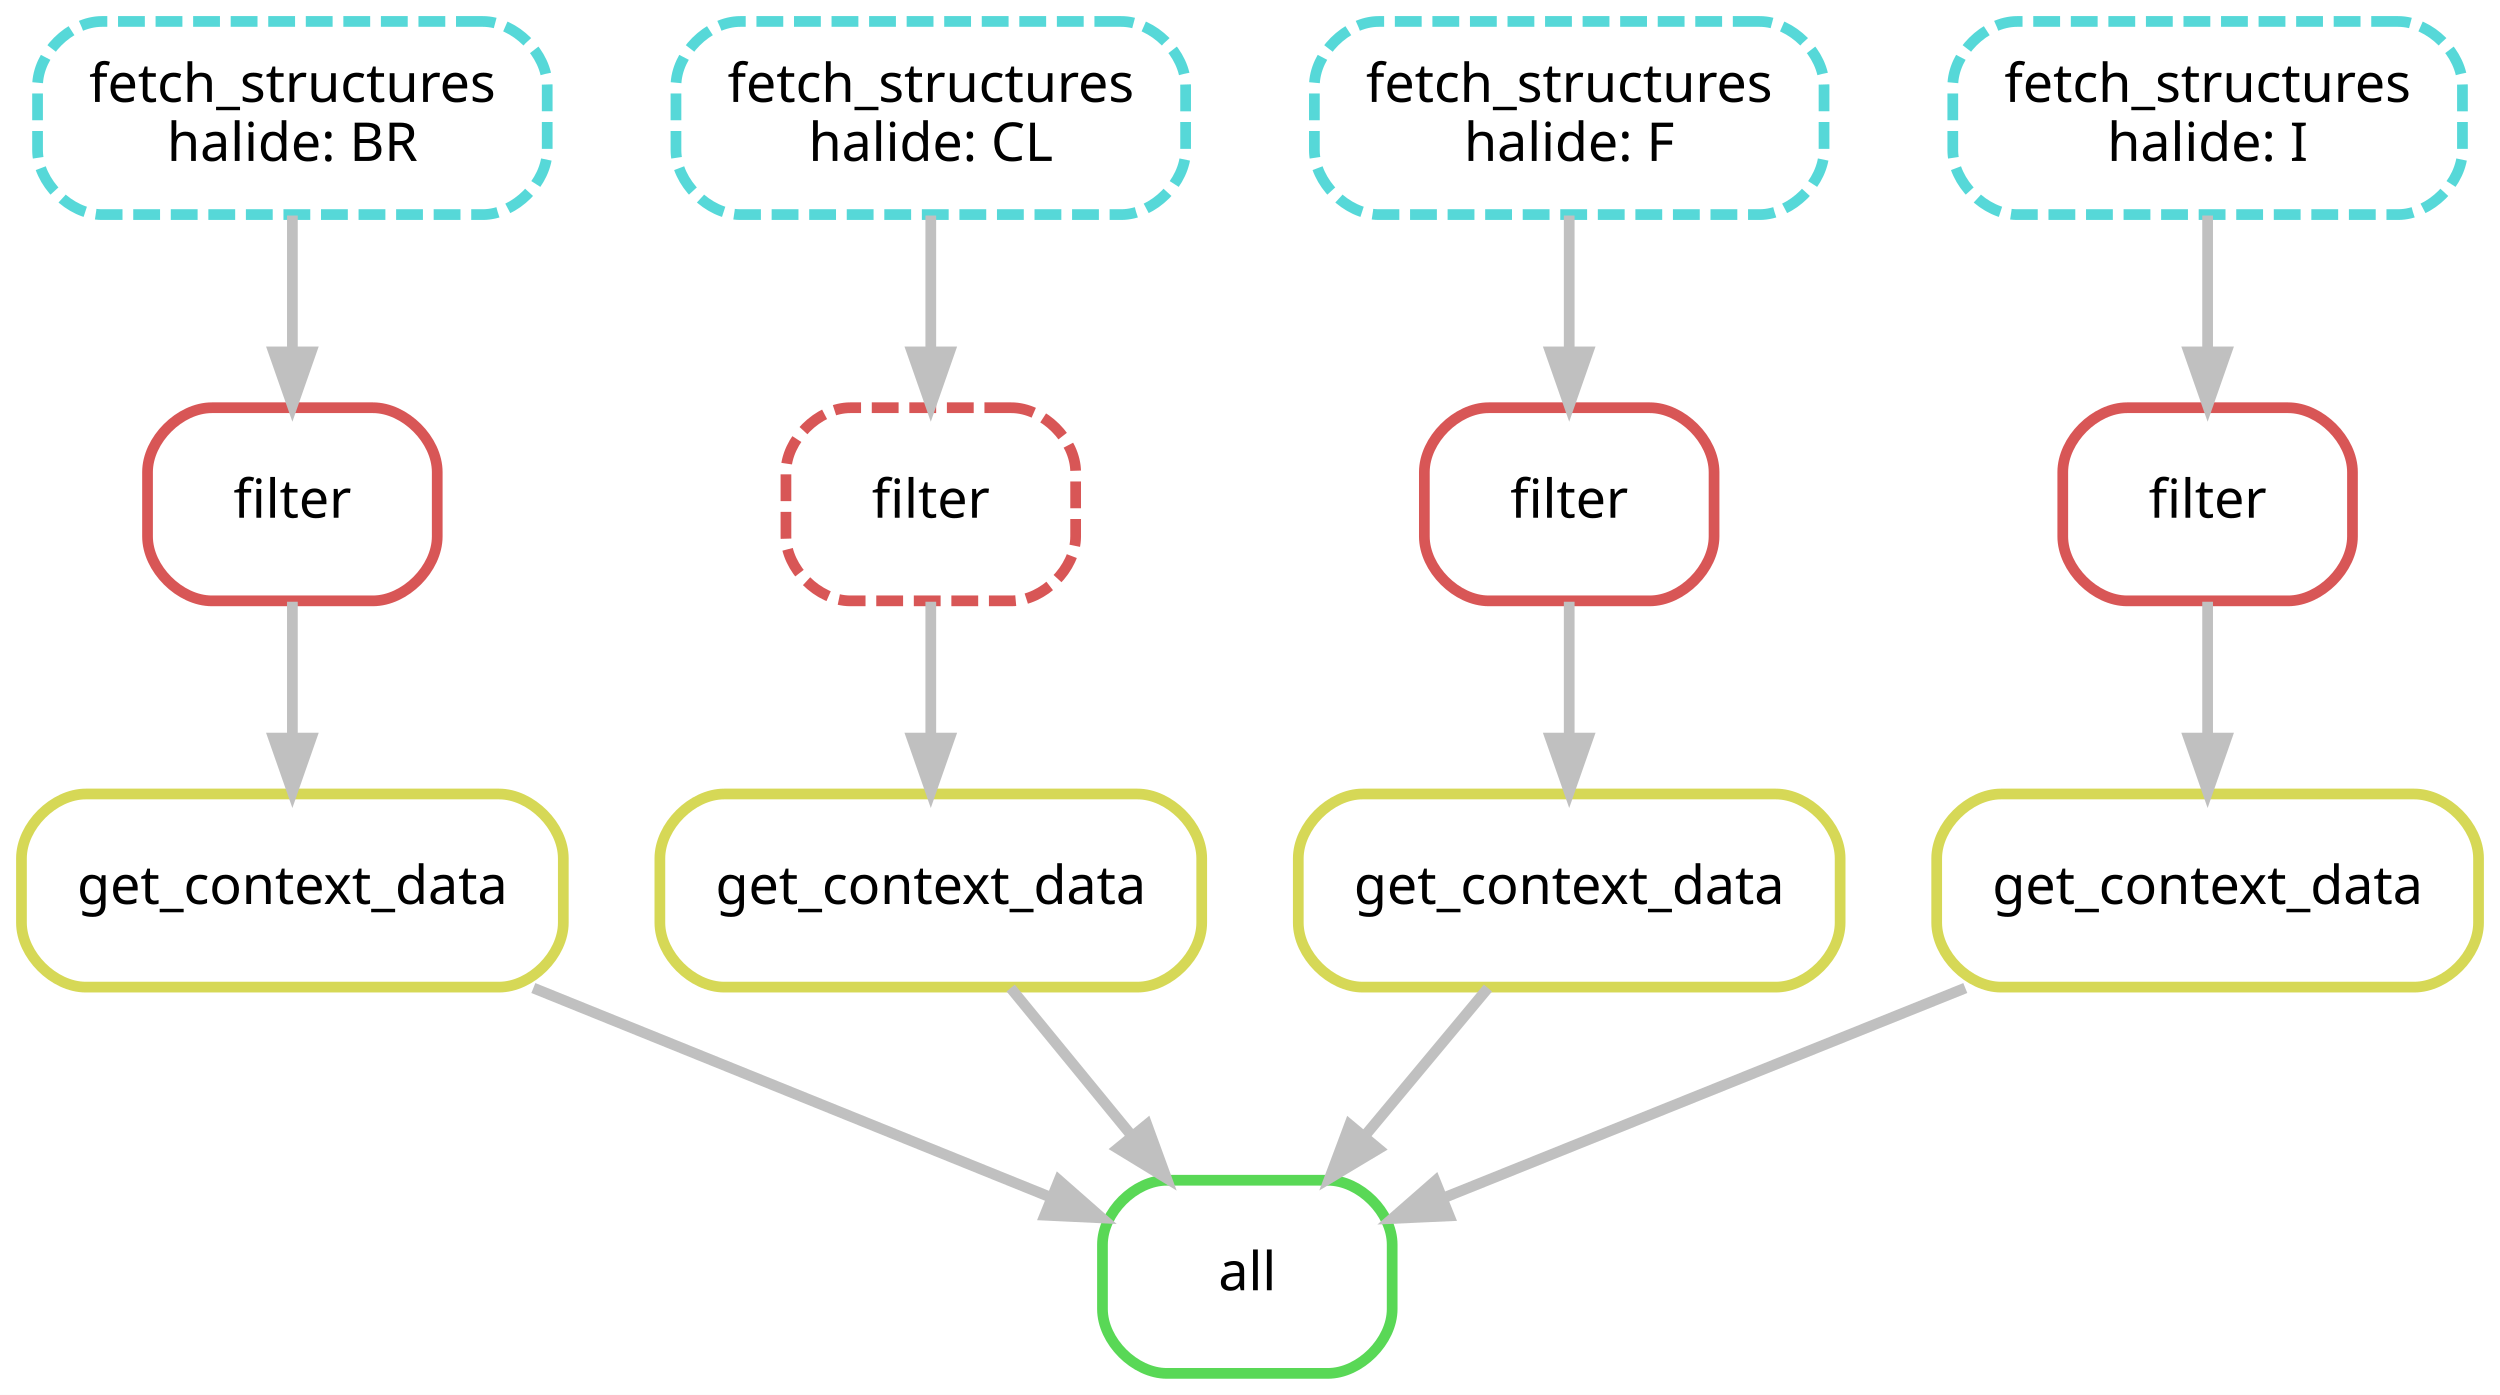
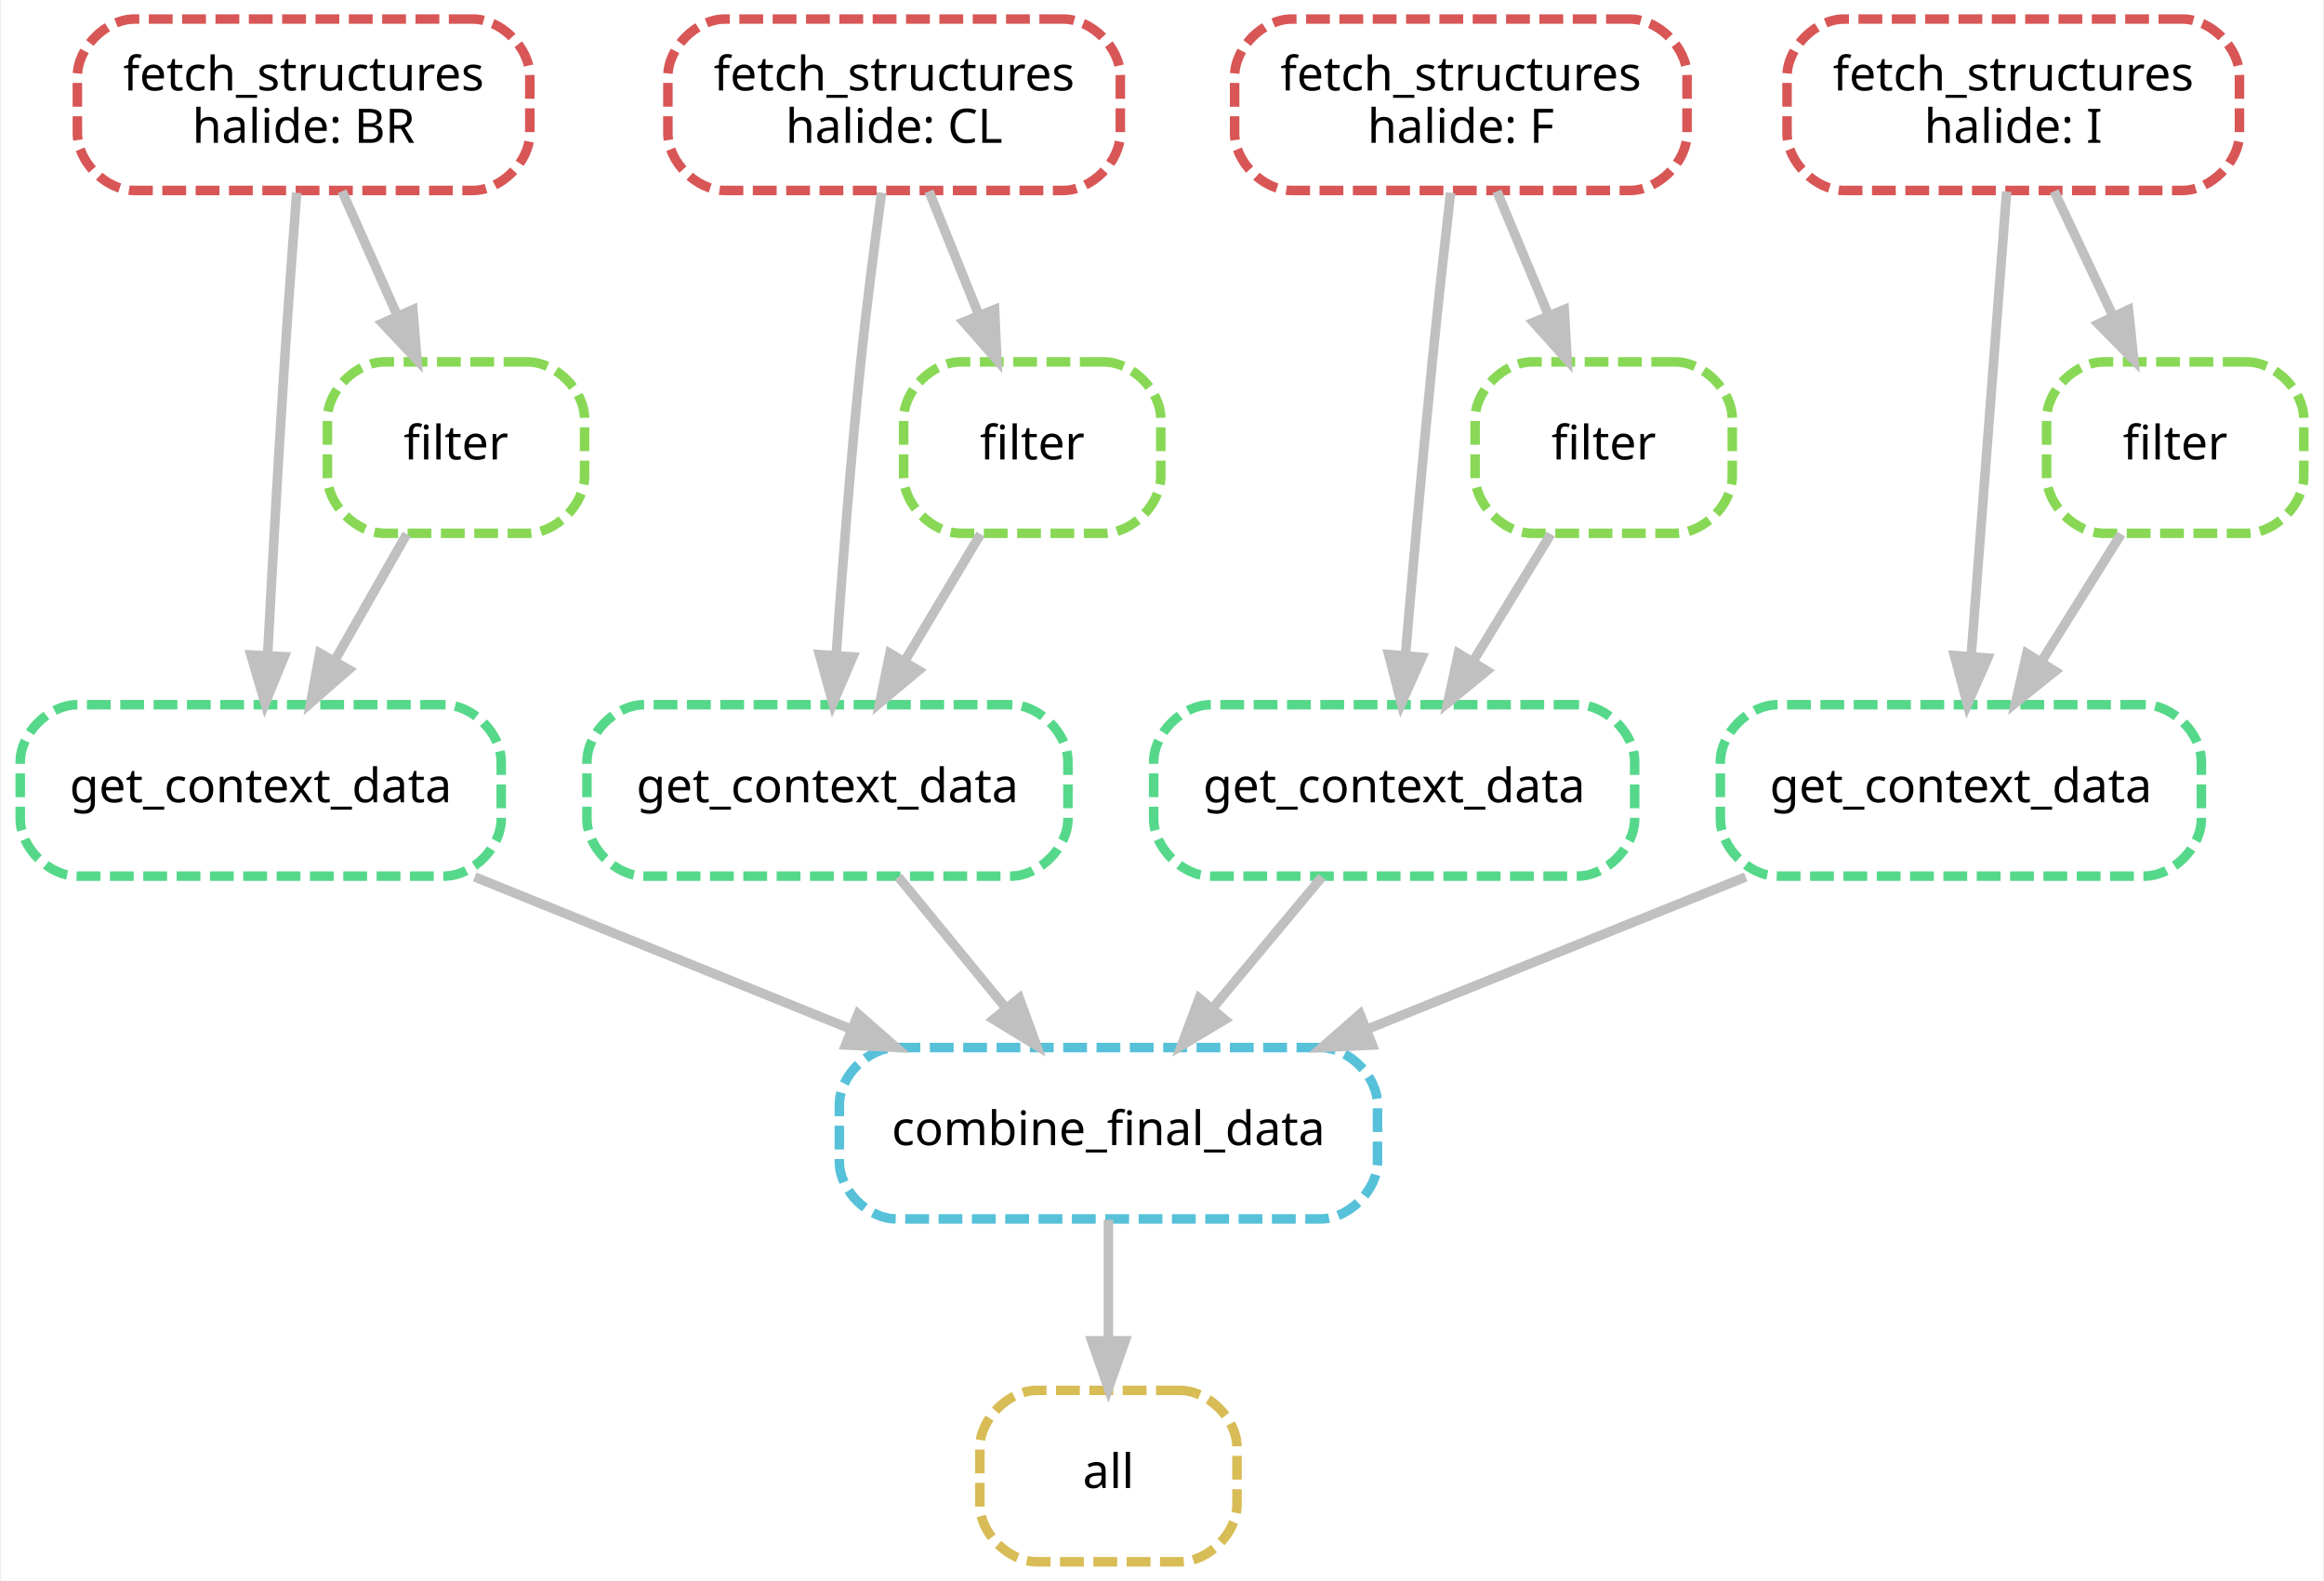
- <svg xmlns="http://www.w3.org/2000/svg" width="466pt" height="260pt" viewBox="0.00 0.00 466.00 260.00">
-   <g id="graph0" class="graph" transform="scale(1 1) rotate(0) translate(4 256)">
-     <polygon fill="#ffffff" stroke="transparent" points="-4,4 -4,-256 462,-256 462,4 -4,4" />
+ <svg xmlns="http://www.w3.org/2000/svg" width="488pt" height="332pt" viewBox="0.00 0.00 487.50 332.00">
+   <g id="graph0" class="graph" transform="scale(1 1) rotate(0) translate(4 328)">
+     <polygon fill="#ffffff" stroke="transparent" points="-4,4 -4,-328 483.5,-328 483.5,4 -4,4" />
    <g id="node1" class="node">
-       <path fill="none" stroke="#59d856" stroke-width="2" d="M243.5,-36C243.5,-36 213.5,-36 213.5,-36 207.5,-36 201.5,-30 201.5,-24 201.5,-24 201.5,-12 201.5,-12 201.5,-6 207.5,0 213.5,0 213.5,0 243.5,0 243.5,0 249.5,0 255.5,-6 255.5,-12 255.5,-12 255.5,-24 255.5,-24 255.5,-30 249.5,-36 243.5,-36" />
+       <path fill="none" stroke="#d8bc56" stroke-width="2" stroke-dasharray="5,2" d="M243.5,-36C243.5,-36 213.5,-36 213.5,-36 207.5,-36 201.5,-30 201.5,-24 201.5,-24 201.5,-12 201.5,-12 201.5,-6 207.5,0 213.5,0 213.5,0 243.5,0 243.5,0 249.5,0 255.5,-6 255.5,-12 255.5,-12 255.5,-24 255.5,-24 255.5,-30 249.5,-36 243.5,-36" />
      <text text-anchor="middle" x="228.5" y="-15.5" font-family="sans" font-size="10.00" fill="#000000">all</text>
    </g>
    <g id="node2" class="node">
-       <path fill="none" stroke="#d6d856" stroke-width="2" d="M89,-108C89,-108 12,-108 12,-108 6,-108 0,-102 0,-96 0,-96 0,-84 0,-84 0,-78 6,-72 12,-72 12,-72 89,-72 89,-72 95,-72 101,-78 101,-84 101,-84 101,-96 101,-96 101,-102 95,-108 89,-108" />
-       <text text-anchor="middle" x="50.5" y="-87.5" font-family="sans" font-size="10.00" fill="#000000">get_context_data</text>
+       <path fill="none" stroke="#56c1d8" stroke-width="2" stroke-dasharray="5,2" d="M273,-108C273,-108 184,-108 184,-108 178,-108 172,-102 172,-96 172,-96 172,-84 172,-84 172,-78 178,-72 184,-72 184,-72 273,-72 273,-72 279,-72 285,-78 285,-84 285,-84 285,-96 285,-96 285,-102 279,-108 273,-108" />
+       <text text-anchor="middle" x="228.5" y="-87.5" font-family="sans" font-size="10.00" fill="#000000">combine_final_data</text>
    </g>
    <g id="edge1" class="edge">
-       <path fill="none" stroke="#c0c0c0" stroke-width="2" d="M95.417,-71.831C125.266,-59.757 163.967,-44.103 191.933,-32.791" />
-       <polygon fill="#c0c0c0" stroke="#c0c0c0" stroke-width="2" points="193.387,-35.979 201.345,-28.984 190.762,-29.489 193.387,-35.979" />
+       <path fill="none" stroke="#c0c0c0" stroke-width="2" d="M228.5,-71.831C228.5,-64.131 228.5,-54.974 228.5,-46.417" />
+       <polygon fill="#c0c0c0" stroke="#c0c0c0" stroke-width="2" points="232,-46.413 228.5,-36.413 225,-46.413 232,-46.413" />
    </g>
    <g id="node3" class="node">
-       <path fill="none" stroke="#d6d856" stroke-width="2" d="M208,-108C208,-108 131,-108 131,-108 125,-108 119,-102 119,-96 119,-96 119,-84 119,-84 119,-78 125,-72 131,-72 131,-72 208,-72 208,-72 214,-72 220,-78 220,-84 220,-84 220,-96 220,-96 220,-102 214,-108 208,-108" />
-       <text text-anchor="middle" x="169.5" y="-87.5" font-family="sans" font-size="10.00" fill="#000000">get_context_data</text>
+       <path fill="none" stroke="#56d88a" stroke-width="2" stroke-dasharray="5,2" d="M89,-180C89,-180 12,-180 12,-180 6,-180 0,-174 0,-168 0,-168 0,-156 0,-156 0,-150 6,-144 12,-144 12,-144 89,-144 89,-144 95,-144 101,-150 101,-156 101,-156 101,-168 101,-168 101,-174 95,-180 89,-180" />
+       <text text-anchor="middle" x="50.5" y="-159.5" font-family="sans" font-size="10.00" fill="#000000">get_context_data</text>
    </g>
    <g id="edge2" class="edge">
-       <path fill="none" stroke="#c0c0c0" stroke-width="2" d="M184.388,-71.831C191.253,-63.454 199.53,-53.353 207.051,-44.175" />
-       <polygon fill="#c0c0c0" stroke="#c0c0c0" stroke-width="2" points="209.78,-46.367 213.411,-36.413 204.366,-41.93 209.78,-46.367" />
+       <path fill="none" stroke="#c0c0c0" stroke-width="2" d="M95.417,-143.831C119.435,-134.116 149.183,-122.083 174.459,-111.859" />
+       <polygon fill="#c0c0c0" stroke="#c0c0c0" stroke-width="2" points="175.948,-115.032 183.906,-108.038 173.323,-108.543 175.948,-115.032" />
    </g>
    <g id="node4" class="node">
-       <path fill="none" stroke="#d6d856" stroke-width="2" d="M327,-108C327,-108 250,-108 250,-108 244,-108 238,-102 238,-96 238,-96 238,-84 238,-84 238,-78 244,-72 250,-72 250,-72 327,-72 327,-72 333,-72 339,-78 339,-84 339,-84 339,-96 339,-96 339,-102 333,-108 327,-108" />
-       <text text-anchor="middle" x="288.5" y="-87.5" font-family="sans" font-size="10.00" fill="#000000">get_context_data</text>
+       <path fill="none" stroke="#56d88a" stroke-width="2" stroke-dasharray="5,2" d="M208,-180C208,-180 131,-180 131,-180 125,-180 119,-174 119,-168 119,-168 119,-156 119,-156 119,-150 125,-144 131,-144 131,-144 208,-144 208,-144 214,-144 220,-150 220,-156 220,-156 220,-168 220,-168 220,-174 214,-180 208,-180" />
+       <text text-anchor="middle" x="169.5" y="-159.5" font-family="sans" font-size="10.00" fill="#000000">get_context_data</text>
    </g>
    <g id="edge3" class="edge">
-       <path fill="none" stroke="#c0c0c0" stroke-width="2" d="M273.36,-71.831C266.378,-63.454 257.961,-53.353 250.312,-44.175" />
-       <polygon fill="#c0c0c0" stroke="#c0c0c0" stroke-width="2" points="252.935,-41.855 243.844,-36.413 247.558,-46.336 252.935,-41.855" />
+       <path fill="none" stroke="#c0c0c0" stroke-width="2" d="M184.388,-143.831C191.253,-135.454 199.53,-125.353 207.051,-116.175" />
+       <polygon fill="#c0c0c0" stroke="#c0c0c0" stroke-width="2" points="209.78,-118.367 213.411,-108.413 204.366,-113.93 209.78,-118.367" />
    </g>
    <g id="node5" class="node">
-       <path fill="none" stroke="#d6d856" stroke-width="2" d="M446,-108C446,-108 369,-108 369,-108 363,-108 357,-102 357,-96 357,-96 357,-84 357,-84 357,-78 363,-72 369,-72 369,-72 446,-72 446,-72 452,-72 458,-78 458,-84 458,-84 458,-96 458,-96 458,-102 452,-108 446,-108" />
-       <text text-anchor="middle" x="407.5" y="-87.5" font-family="sans" font-size="10.00" fill="#000000">get_context_data</text>
+       <path fill="none" stroke="#56d88a" stroke-width="2" stroke-dasharray="5,2" d="M327,-180C327,-180 250,-180 250,-180 244,-180 238,-174 238,-168 238,-168 238,-156 238,-156 238,-150 244,-144 250,-144 250,-144 327,-144 327,-144 333,-144 339,-150 339,-156 339,-156 339,-168 339,-168 339,-174 333,-180 327,-180" />
+       <text text-anchor="middle" x="288.5" y="-159.5" font-family="sans" font-size="10.00" fill="#000000">get_context_data</text>
    </g>
    <g id="edge4" class="edge">
-       <path fill="none" stroke="#c0c0c0" stroke-width="2" d="M362.331,-71.831C332.221,-59.72 293.156,-44.007 265.013,-32.687" />
-       <polygon fill="#c0c0c0" stroke="#c0c0c0" stroke-width="2" points="266.13,-29.364 255.547,-28.879 263.518,-35.858 266.13,-29.364" />
+       <path fill="none" stroke="#c0c0c0" stroke-width="2" d="M273.36,-143.831C266.378,-135.454 257.961,-125.353 250.312,-116.175" />
+       <polygon fill="#c0c0c0" stroke="#c0c0c0" stroke-width="2" points="252.935,-113.855 243.844,-108.413 247.558,-118.336 252.935,-113.855" />
    </g>
    <g id="node6" class="node">
-       <path fill="none" stroke="#d85656" stroke-width="2" d="M65.5,-180C65.5,-180 35.5,-180 35.5,-180 29.5,-180 23.5,-174 23.5,-168 23.5,-168 23.5,-156 23.5,-156 23.5,-150 29.5,-144 35.5,-144 35.5,-144 65.5,-144 65.5,-144 71.5,-144 77.5,-150 77.5,-156 77.5,-156 77.5,-168 77.5,-168 77.5,-174 71.5,-180 65.5,-180" />
-       <text text-anchor="middle" x="50.5" y="-159.5" font-family="sans" font-size="10.00" fill="#000000">filter</text>
+       <path fill="none" stroke="#56d88a" stroke-width="2" stroke-dasharray="5,2" d="M446,-180C446,-180 369,-180 369,-180 363,-180 357,-174 357,-168 357,-168 357,-156 357,-156 357,-150 363,-144 369,-144 369,-144 446,-144 446,-144 452,-144 458,-150 458,-156 458,-156 458,-168 458,-168 458,-174 452,-180 446,-180" />
+       <text text-anchor="middle" x="407.5" y="-159.5" font-family="sans" font-size="10.00" fill="#000000">get_context_data</text>
    </g>
    <g id="edge5" class="edge">
-       <path fill="none" stroke="#c0c0c0" stroke-width="2" d="M50.5,-143.831C50.5,-136.131 50.5,-126.974 50.5,-118.417" />
-       <polygon fill="#c0c0c0" stroke="#c0c0c0" stroke-width="2" points="54,-118.413 50.5,-108.413 47,-118.413 54,-118.413" />
+       <path fill="none" stroke="#c0c0c0" stroke-width="2" d="M362.331,-143.831C338.178,-134.116 308.262,-122.083 282.844,-111.859" />
+       <polygon fill="#c0c0c0" stroke="#c0c0c0" stroke-width="2" points="283.928,-108.523 273.344,-108.038 281.316,-115.017 283.928,-108.523" />
    </g>
    <g id="node7" class="node">
-       <path fill="none" stroke="#d85656" stroke-width="2" stroke-dasharray="5,2" d="M184.5,-180C184.5,-180 154.5,-180 154.5,-180 148.5,-180 142.5,-174 142.5,-168 142.5,-168 142.5,-156 142.5,-156 142.5,-150 148.5,-144 154.5,-144 154.5,-144 184.5,-144 184.5,-144 190.5,-144 196.5,-150 196.5,-156 196.5,-156 196.5,-168 196.5,-168 196.5,-174 190.5,-180 184.5,-180" />
-       <text text-anchor="middle" x="169.5" y="-159.5" font-family="sans" font-size="10.00" fill="#000000">filter</text>
+       <path fill="none" stroke="#d85656" stroke-width="2" stroke-dasharray="5,2" d="M95,-324C95,-324 24,-324 24,-324 18,-324 12,-318 12,-312 12,-312 12,-300 12,-300 12,-294 18,-288 24,-288 24,-288 95,-288 95,-288 101,-288 107,-294 107,-300 107,-300 107,-312 107,-312 107,-318 101,-324 95,-324" />
+       <text text-anchor="middle" x="59.5" y="-309" font-family="sans" font-size="10.00" fill="#000000">fetch_structures</text>
+       <text text-anchor="middle" x="59.5" y="-298" font-family="sans" font-size="10.00" fill="#000000">halide: BR</text>
    </g>
    <g id="edge6" class="edge">
-       <path fill="none" stroke="#c0c0c0" stroke-width="2" d="M169.5,-143.831C169.5,-136.131 169.5,-126.974 169.5,-118.417" />
-       <polygon fill="#c0c0c0" stroke="#c0c0c0" stroke-width="2" points="173,-118.413 169.5,-108.413 166,-118.413 173,-118.413" />
+       <path fill="none" stroke="#c0c0c0" stroke-width="2" d="M58.046,-287.512C57.247,-277.086 56.266,-263.82 55.5,-252 54.167,-231.438 52.883,-208.218 51.95,-190.515" />
+       <polygon fill="#c0c0c0" stroke="#c0c0c0" stroke-width="2" points="55.432,-190.082 51.416,-180.278 48.441,-190.446 55.432,-190.082" />
    </g>
    <g id="node8" class="node">
-       <path fill="none" stroke="#d85656" stroke-width="2" d="M303.5,-180C303.5,-180 273.5,-180 273.5,-180 267.5,-180 261.5,-174 261.5,-168 261.5,-168 261.5,-156 261.5,-156 261.5,-150 267.5,-144 273.5,-144 273.5,-144 303.5,-144 303.5,-144 309.5,-144 315.5,-150 315.5,-156 315.5,-156 315.5,-168 315.5,-168 315.5,-174 309.5,-180 303.5,-180" />
-       <text text-anchor="middle" x="288.5" y="-159.5" font-family="sans" font-size="10.00" fill="#000000">filter</text>
+       <path fill="none" stroke="#88d856" stroke-width="2" stroke-dasharray="5,2" d="M106.5,-252C106.5,-252 76.5,-252 76.5,-252 70.5,-252 64.5,-246 64.5,-240 64.5,-240 64.5,-228 64.5,-228 64.5,-222 70.5,-216 76.5,-216 76.5,-216 106.5,-216 106.5,-216 112.5,-216 118.5,-222 118.5,-228 118.5,-228 118.5,-240 118.5,-240 118.5,-246 112.5,-252 106.5,-252" />
+       <text text-anchor="middle" x="91.5" y="-231.5" font-family="sans" font-size="10.00" fill="#000000">filter</text>
+     </g>
+     <g id="edge14" class="edge">
+       <path fill="none" stroke="#c0c0c0" stroke-width="2" d="M67.575,-287.831C71.11,-279.877 75.336,-270.369 79.246,-261.572" />
+       <polygon fill="#c0c0c0" stroke="#c0c0c0" stroke-width="2" points="82.453,-262.973 83.316,-252.413 76.056,-260.13 82.453,-262.973" />
    </g>
    <g id="edge7" class="edge">
-       <path fill="none" stroke="#c0c0c0" stroke-width="2" d="M288.5,-143.831C288.5,-136.131 288.5,-126.974 288.5,-118.417" />
-       <polygon fill="#c0c0c0" stroke="#c0c0c0" stroke-width="2" points="292,-118.413 288.5,-108.413 285,-118.413 292,-118.413" />
+       <path fill="none" stroke="#c0c0c0" stroke-width="2" d="M81.154,-215.831C76.576,-207.792 71.095,-198.167 66.041,-189.292" />
+       <polygon fill="#c0c0c0" stroke="#c0c0c0" stroke-width="2" points="68.975,-187.371 60.985,-180.413 62.892,-190.835 68.975,-187.371" />
    </g>
    <g id="node9" class="node">
-       <path fill="none" stroke="#d85656" stroke-width="2" d="M422.5,-180C422.5,-180 392.5,-180 392.5,-180 386.5,-180 380.5,-174 380.5,-168 380.5,-168 380.5,-156 380.5,-156 380.5,-150 386.5,-144 392.5,-144 392.5,-144 422.5,-144 422.5,-144 428.5,-144 434.5,-150 434.5,-156 434.5,-156 434.5,-168 434.5,-168 434.5,-174 428.5,-180 422.5,-180" />
-       <text text-anchor="middle" x="407.5" y="-159.5" font-family="sans" font-size="10.00" fill="#000000">filter</text>
+       <path fill="none" stroke="#d85656" stroke-width="2" stroke-dasharray="5,2" d="M219,-324C219,-324 148,-324 148,-324 142,-324 136,-318 136,-312 136,-312 136,-300 136,-300 136,-294 142,-288 148,-288 148,-288 219,-288 219,-288 225,-288 231,-294 231,-300 231,-300 231,-312 231,-312 231,-318 225,-324 219,-324" />
+       <text text-anchor="middle" x="183.5" y="-309" font-family="sans" font-size="10.00" fill="#000000">fetch_structures</text>
+       <text text-anchor="middle" x="183.5" y="-298" font-family="sans" font-size="10.00" fill="#000000">halide: CL</text>
    </g>
    <g id="edge8" class="edge">
-       <path fill="none" stroke="#c0c0c0" stroke-width="2" d="M407.5,-143.831C407.5,-136.131 407.5,-126.974 407.5,-118.417" />
-       <polygon fill="#c0c0c0" stroke="#c0c0c0" stroke-width="2" points="411,-118.413 407.5,-108.413 404,-118.413 411,-118.413" />
+       <path fill="none" stroke="#c0c0c0" stroke-width="2" d="M180.868,-287.533C179.443,-277.114 177.728,-263.848 176.5,-252 174.373,-231.474 172.582,-208.254 171.344,-190.54" />
+       <polygon fill="#c0c0c0" stroke="#c0c0c0" stroke-width="2" points="174.818,-190.036 170.647,-180.296 167.834,-190.511 174.818,-190.036" />
    </g>
    <g id="node10" class="node">
-       <path fill="none" stroke="#56d8d8" stroke-width="2" stroke-dasharray="5,2" d="M86,-252C86,-252 15,-252 15,-252 9,-252 3,-246 3,-240 3,-240 3,-228 3,-228 3,-222 9,-216 15,-216 15,-216 86,-216 86,-216 92,-216 98,-222 98,-228 98,-228 98,-240 98,-240 98,-246 92,-252 86,-252" />
-       <text text-anchor="middle" x="50.5" y="-237" font-family="sans" font-size="10.00" fill="#000000">fetch_structures</text>
-       <text text-anchor="middle" x="50.5" y="-226" font-family="sans" font-size="10.00" fill="#000000">halide: BR</text>
+       <path fill="none" stroke="#88d856" stroke-width="2" stroke-dasharray="5,2" d="M227.5,-252C227.5,-252 197.5,-252 197.5,-252 191.5,-252 185.5,-246 185.5,-240 185.5,-240 185.5,-228 185.5,-228 185.5,-222 191.5,-216 197.5,-216 197.5,-216 227.5,-216 227.5,-216 233.5,-216 239.5,-222 239.5,-228 239.5,-228 239.5,-240 239.5,-240 239.5,-246 233.5,-252 227.5,-252" />
+       <text text-anchor="middle" x="212.5" y="-231.5" font-family="sans" font-size="10.00" fill="#000000">filter</text>
+     </g>
+     <g id="edge15" class="edge">
+       <path fill="none" stroke="#c0c0c0" stroke-width="2" d="M190.818,-287.831C193.988,-279.962 197.77,-270.571 201.281,-261.853" />
+       <polygon fill="#c0c0c0" stroke="#c0c0c0" stroke-width="2" points="204.594,-262.997 205.083,-252.413 198.101,-260.382 204.594,-262.997" />
    </g>
    <g id="edge9" class="edge">
-       <path fill="none" stroke="#c0c0c0" stroke-width="2" d="M50.5,-215.831C50.5,-208.131 50.5,-198.974 50.5,-190.417" />
-       <polygon fill="#c0c0c0" stroke="#c0c0c0" stroke-width="2" points="54,-190.413 50.5,-180.413 47,-190.413 54,-190.413" />
+       <path fill="none" stroke="#c0c0c0" stroke-width="2" d="M201.649,-215.831C196.798,-207.708 190.978,-197.964 185.632,-189.012" />
+       <polygon fill="#c0c0c0" stroke="#c0c0c0" stroke-width="2" points="188.629,-187.204 180.497,-180.413 182.619,-190.793 188.629,-187.204" />
    </g>
    <g id="node11" class="node">
-       <path fill="none" stroke="#56d8d8" stroke-width="2" stroke-dasharray="5,2" d="M205,-252C205,-252 134,-252 134,-252 128,-252 122,-246 122,-240 122,-240 122,-228 122,-228 122,-222 128,-216 134,-216 134,-216 205,-216 205,-216 211,-216 217,-222 217,-228 217,-228 217,-240 217,-240 217,-246 211,-252 205,-252" />
-       <text text-anchor="middle" x="169.5" y="-237" font-family="sans" font-size="10.00" fill="#000000">fetch_structures</text>
-       <text text-anchor="middle" x="169.5" y="-226" font-family="sans" font-size="10.00" fill="#000000">halide: CL</text>
+       <path fill="none" stroke="#d85656" stroke-width="2" stroke-dasharray="5,2" d="M338,-324C338,-324 267,-324 267,-324 261,-324 255,-318 255,-312 255,-312 255,-300 255,-300 255,-294 261,-288 267,-288 267,-288 338,-288 338,-288 344,-288 350,-294 350,-300 350,-300 350,-312 350,-312 350,-318 344,-324 338,-324" />
+       <text text-anchor="middle" x="302.5" y="-309" font-family="sans" font-size="10.00" fill="#000000">fetch_structures</text>
+       <text text-anchor="middle" x="302.5" y="-298" font-family="sans" font-size="10.00" fill="#000000">halide: F</text>
    </g>
    <g id="edge10" class="edge">
-       <path fill="none" stroke="#c0c0c0" stroke-width="2" d="M169.5,-215.831C169.5,-208.131 169.5,-198.974 169.5,-190.417" />
-       <polygon fill="#c0c0c0" stroke="#c0c0c0" stroke-width="2" points="173,-190.413 169.5,-180.413 166,-190.413 173,-190.413" />
+       <path fill="none" stroke="#c0c0c0" stroke-width="2" d="M300.344,-287.516C299.154,-277.092 297.683,-263.826 296.5,-252 294.445,-231.448 292.388,-208.228 290.874,-190.522" />
+       <polygon fill="#c0c0c0" stroke="#c0c0c0" stroke-width="2" points="294.338,-189.952 290.007,-180.283 287.363,-190.542 294.338,-189.952" />
    </g>
    <g id="node12" class="node">
-       <path fill="none" stroke="#56d8d8" stroke-width="2" stroke-dasharray="5,2" d="M324,-252C324,-252 253,-252 253,-252 247,-252 241,-246 241,-240 241,-240 241,-228 241,-228 241,-222 247,-216 253,-216 253,-216 324,-216 324,-216 330,-216 336,-222 336,-228 336,-228 336,-240 336,-240 336,-246 330,-252 324,-252" />
-       <text text-anchor="middle" x="288.5" y="-237" font-family="sans" font-size="10.00" fill="#000000">fetch_structures</text>
-       <text text-anchor="middle" x="288.5" y="-226" font-family="sans" font-size="10.00" fill="#000000">halide: F</text>
+       <path fill="none" stroke="#88d856" stroke-width="2" stroke-dasharray="5,2" d="M347.5,-252C347.5,-252 317.5,-252 317.5,-252 311.5,-252 305.5,-246 305.5,-240 305.5,-240 305.5,-228 305.5,-228 305.5,-222 311.5,-216 317.5,-216 317.5,-216 347.5,-216 347.5,-216 353.5,-216 359.5,-222 359.5,-228 359.5,-228 359.5,-240 359.5,-240 359.5,-246 353.5,-252 347.5,-252" />
+       <text text-anchor="middle" x="332.5" y="-231.5" font-family="sans" font-size="10.00" fill="#000000">filter</text>
+     </g>
+     <g id="edge16" class="edge">
+       <path fill="none" stroke="#c0c0c0" stroke-width="2" d="M310.07,-287.831C313.349,-279.962 317.262,-270.571 320.894,-261.853" />
+       <polygon fill="#c0c0c0" stroke="#c0c0c0" stroke-width="2" points="324.212,-262.99 324.828,-252.413 317.751,-260.298 324.212,-262.99" />
    </g>
    <g id="edge11" class="edge">
-       <path fill="none" stroke="#c0c0c0" stroke-width="2" d="M288.5,-215.831C288.5,-208.131 288.5,-198.974 288.5,-190.417" />
-       <polygon fill="#c0c0c0" stroke="#c0c0c0" stroke-width="2" points="292,-190.413 288.5,-180.413 285,-190.413 292,-190.413" />
+       <path fill="none" stroke="#c0c0c0" stroke-width="2" d="M321.397,-215.831C316.433,-207.708 310.478,-197.964 305.007,-189.012" />
+       <polygon fill="#c0c0c0" stroke="#c0c0c0" stroke-width="2" points="307.954,-187.121 299.753,-180.413 301.981,-190.771 307.954,-187.121" />
    </g>
    <g id="node13" class="node">
-       <path fill="none" stroke="#56d8d8" stroke-width="2" stroke-dasharray="5,2" d="M443,-252C443,-252 372,-252 372,-252 366,-252 360,-246 360,-240 360,-240 360,-228 360,-228 360,-222 366,-216 372,-216 372,-216 443,-216 443,-216 449,-216 455,-222 455,-228 455,-228 455,-240 455,-240 455,-246 449,-252 443,-252" />
-       <text text-anchor="middle" x="407.5" y="-237" font-family="sans" font-size="10.00" fill="#000000">fetch_structures</text>
-       <text text-anchor="middle" x="407.5" y="-226" font-family="sans" font-size="10.00" fill="#000000">halide: I</text>
+       <path fill="none" stroke="#d85656" stroke-width="2" stroke-dasharray="5,2" d="M454,-324C454,-324 383,-324 383,-324 377,-324 371,-318 371,-312 371,-312 371,-300 371,-300 371,-294 377,-288 383,-288 383,-288 454,-288 454,-288 460,-288 466,-294 466,-300 466,-300 466,-312 466,-312 466,-318 460,-324 454,-324" />
+       <text text-anchor="middle" x="418.5" y="-309" font-family="sans" font-size="10.00" fill="#000000">fetch_structures</text>
+       <text text-anchor="middle" x="418.5" y="-298" font-family="sans" font-size="10.00" fill="#000000">halide: I</text>
    </g>
    <g id="edge12" class="edge">
-       <path fill="none" stroke="#c0c0c0" stroke-width="2" d="M407.5,-215.831C407.5,-208.131 407.5,-198.974 407.5,-190.417" />
-       <polygon fill="#c0c0c0" stroke="#c0c0c0" stroke-width="2" points="411,-190.413 407.5,-180.413 404,-190.413 411,-190.413" />
+       <path fill="none" stroke="#c0c0c0" stroke-width="2" d="M417.107,-287.762C415.231,-263.201 411.873,-219.247 409.666,-190.354" />
+       <polygon fill="#c0c0c0" stroke="#c0c0c0" stroke-width="2" points="413.133,-189.794 408.882,-180.09 406.154,-190.327 413.133,-189.794" />
+     </g>
+     <g id="node14" class="node">
+       <path fill="none" stroke="#88d856" stroke-width="2" stroke-dasharray="5,2" d="M467.5,-252C467.5,-252 437.5,-252 437.5,-252 431.5,-252 425.5,-246 425.5,-240 425.5,-240 425.5,-228 425.5,-228 425.5,-222 431.5,-216 437.5,-216 437.5,-216 467.5,-216 467.5,-216 473.5,-216 479.5,-222 479.5,-228 479.5,-228 479.5,-240 479.5,-240 479.5,-246 473.5,-252 467.5,-252" />
+       <text text-anchor="middle" x="452.5" y="-231.5" font-family="sans" font-size="10.00" fill="#000000">filter</text>
+     </g>
+     <g id="edge17" class="edge">
+       <path fill="none" stroke="#c0c0c0" stroke-width="2" d="M427.08,-287.831C430.836,-279.877 435.326,-270.369 439.48,-261.572" />
+       <polygon fill="#c0c0c0" stroke="#c0c0c0" stroke-width="2" points="442.7,-262.95 443.805,-252.413 436.37,-259.961 442.7,-262.95" />
+     </g>
+     <g id="edge13" class="edge">
+       <path fill="none" stroke="#c0c0c0" stroke-width="2" d="M441.145,-215.831C436.067,-207.708 429.977,-197.964 424.382,-189.012" />
+       <polygon fill="#c0c0c0" stroke="#c0c0c0" stroke-width="2" points="427.276,-187.038 419.008,-180.413 421.34,-190.748 427.276,-187.038" />
    </g>
  </g>
</svg>
